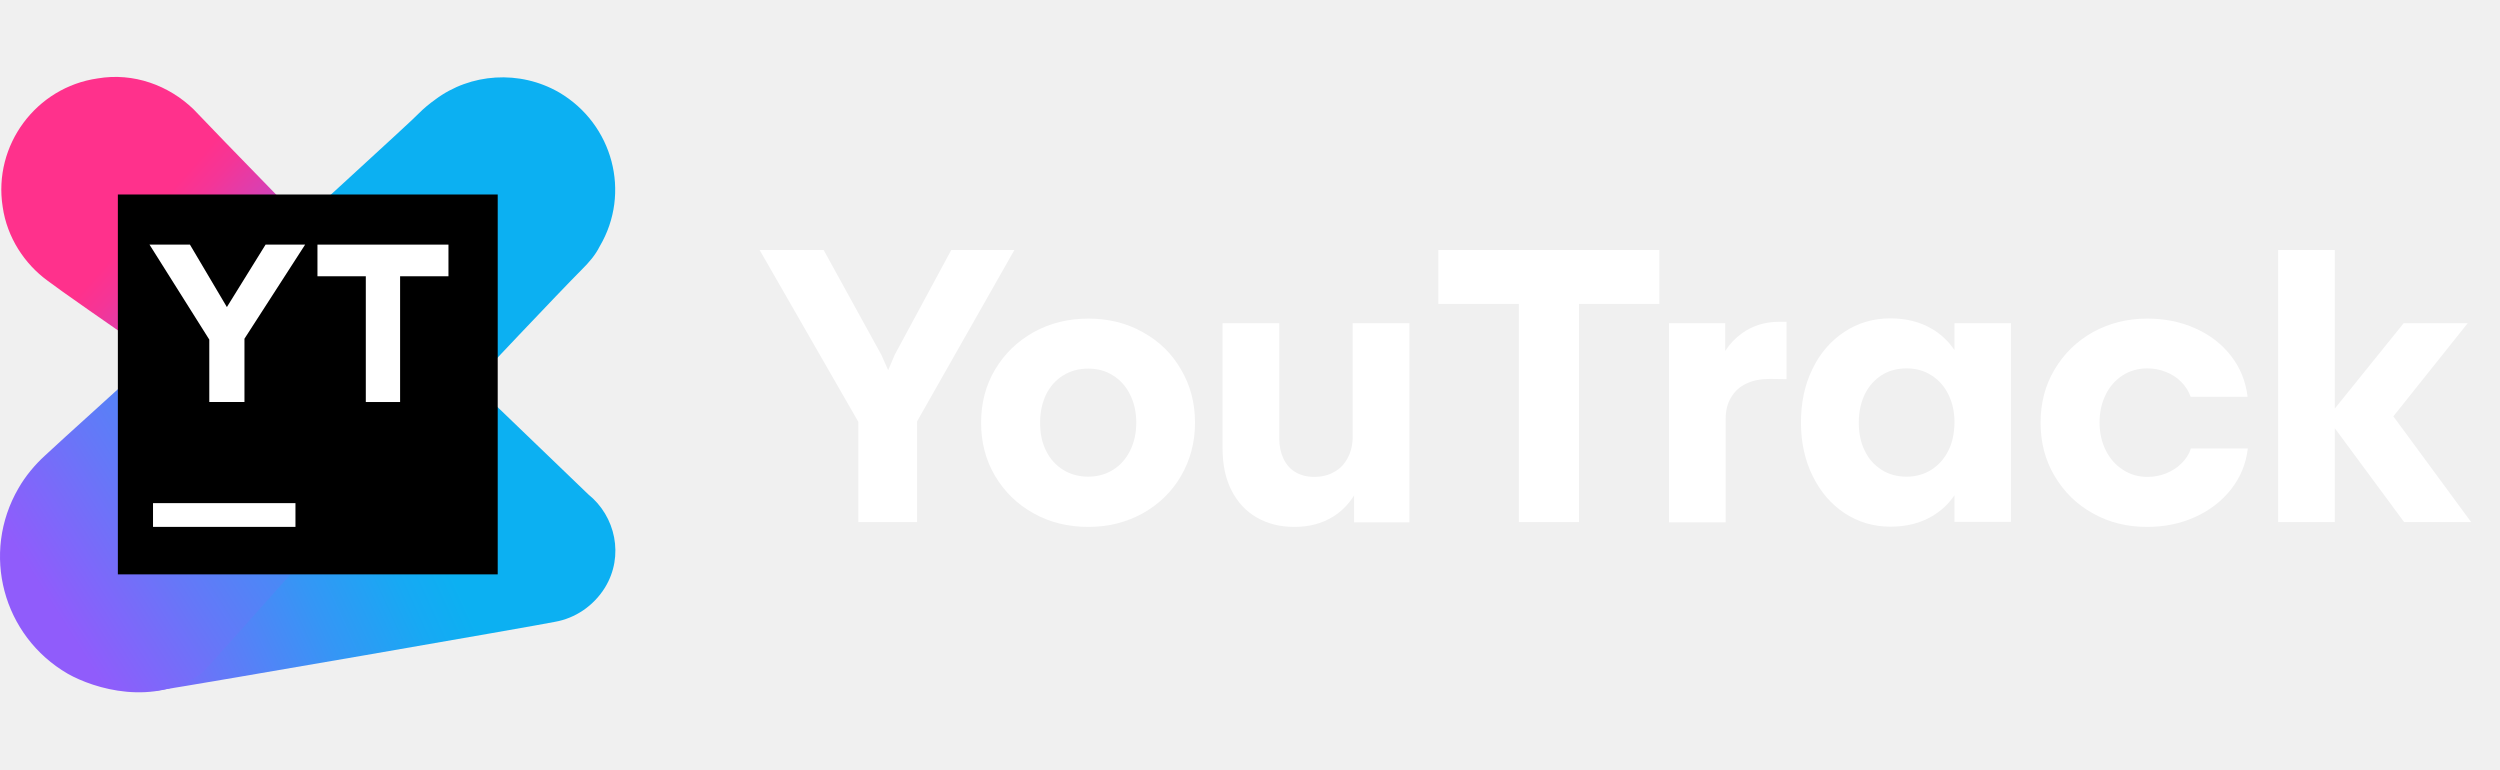
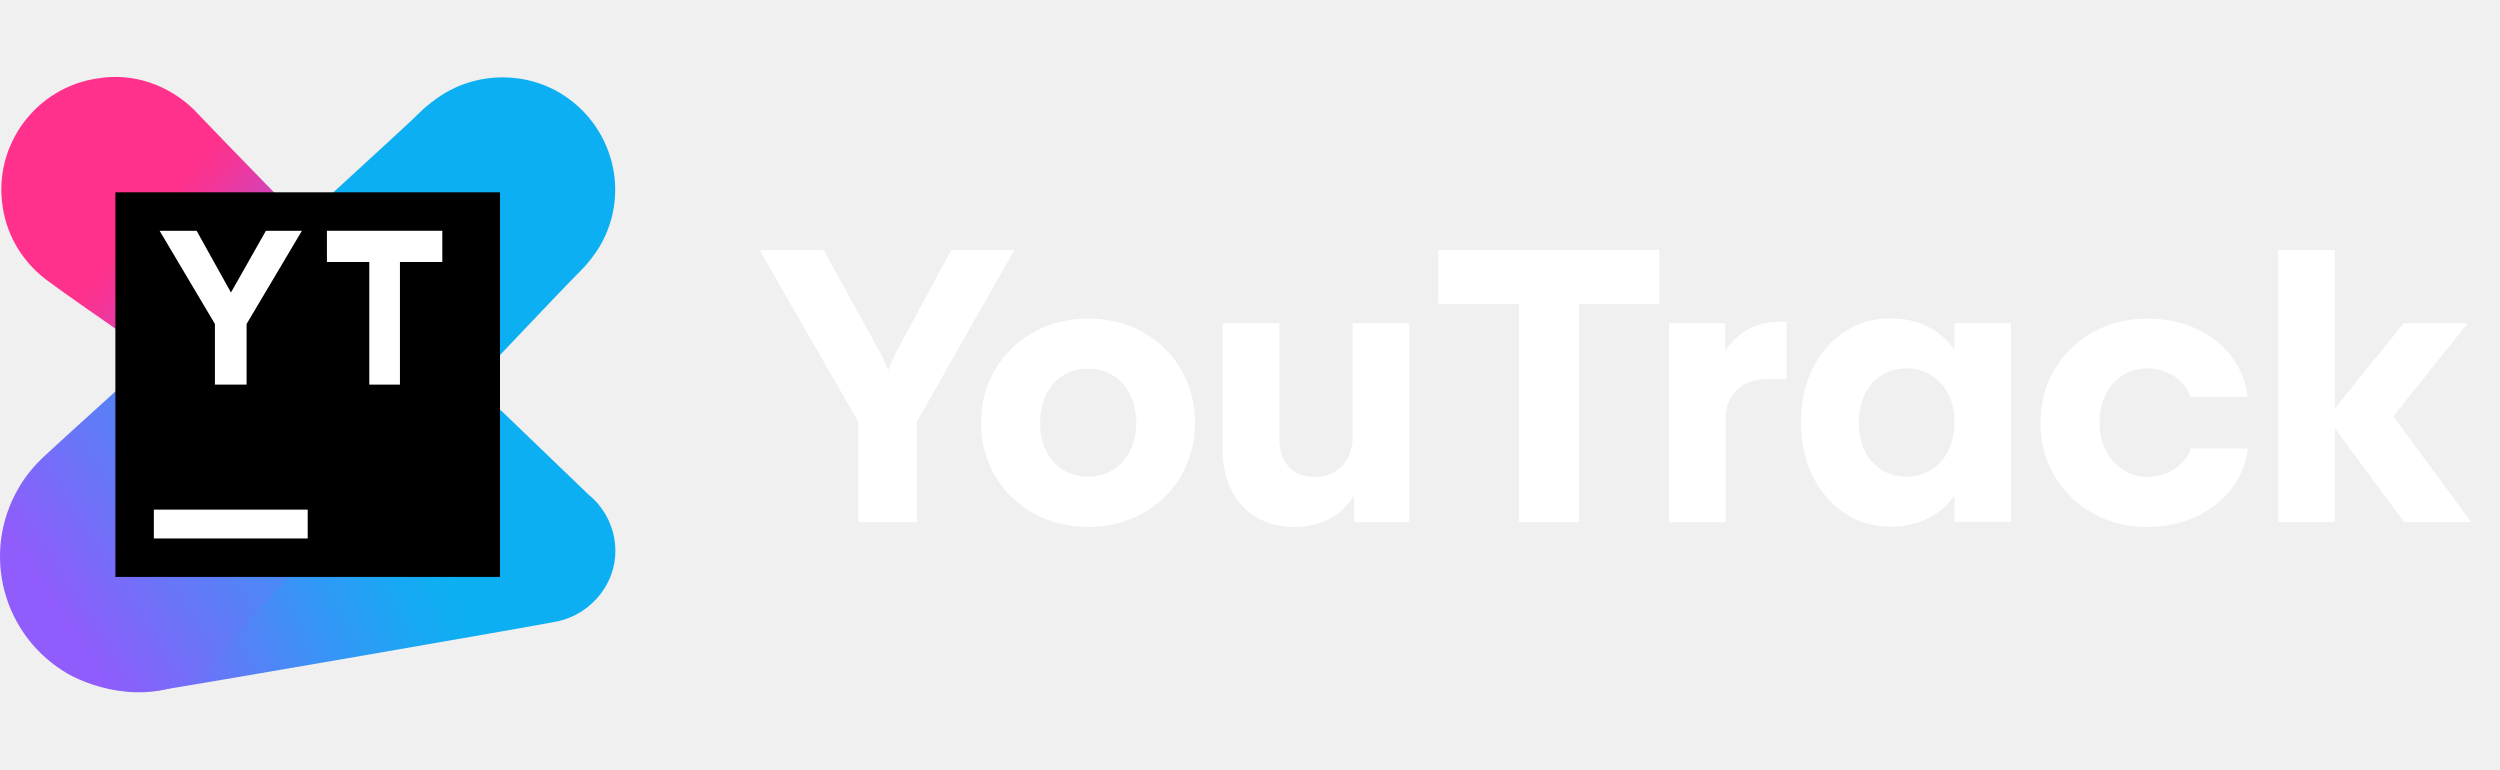
<svg xmlns="http://www.w3.org/2000/svg" width="130" height="40" viewBox="0 0 130 40" fill="none">
-   <path d="M30.59 25.706C30.499 25.615 24.601 19.945 24.601 19.945C24.601 19.945 29.081 15.189 30.27 14.001C30.636 13.635 30.956 13.269 31.184 12.812C32.831 10.023 31.87 6.456 29.081 4.81C27.024 3.621 24.463 3.804 22.634 5.176C22.314 5.404 22.04 5.633 21.766 5.907C21.628 6.09 15.41 11.76 10.015 16.698L20.12 23.1L9.512 35.034C8.872 35.491 8.232 35.765 7.546 35.903C7.683 35.903 8.087 35.948 8.225 35.903C10.328 35.583 27.984 32.519 28.853 32.336C29.904 32.153 30.864 31.513 31.459 30.553C32.465 28.907 32.008 26.849 30.59 25.706Z" fill="url(#paint0_linear_3338_905)" />
-   <path d="M20.988 17.933C20.805 16.698 20.165 15.692 19.251 14.961C18.291 14.229 10.884 6.547 10.061 5.679C8.78 4.444 6.952 3.758 5.077 4.078C1.876 4.536 -0.364 7.553 0.139 10.754C0.367 12.354 1.282 13.726 2.471 14.595C3.66 15.509 12.987 21.911 13.581 22.368C14.541 23.1 15.822 23.511 17.102 23.283C19.617 22.825 21.4 20.448 20.988 17.933Z" fill="url(#paint1_linear_3338_905)" />
-   <path d="M10.518 34.988C10.564 34.988 21.171 23.054 21.171 23.054L10.472 16.287C6.677 19.762 3.157 22.917 2.334 23.694C1.831 24.151 1.328 24.746 0.962 25.386C-1.004 28.77 0.139 33.068 3.522 35.034C4.894 35.811 8.003 36.772 10.518 34.988Z" fill="url(#paint2_linear_3338_905)" />
-   <path d="M25.881 10.114H6.129V29.867H25.881V10.114Z" fill="black" />
-   <path d="M15.364 26.163H7.957V27.398H15.364V26.163Z" fill="white" />
-   <path d="M10.883 17.659L7.774 12.72H9.877L11.798 15.967L13.81 12.72H15.867L12.712 17.613V20.905H10.883V17.659Z" fill="white" />
-   <path d="M19.022 14.366H16.508V12.72H23.32V14.366H20.805V20.905H19.022V14.366Z" fill="white" />
-   <path d="M49.466 13L46.53 18.44L46.184 19.251L45.837 18.464L42.83 13H39.5L44.632 21.935V27.149H47.688V21.912L52.748 13H49.466Z" fill="#ffffff" />
-   <path d="M59.42 17.271C58.572 16.794 57.629 16.567 56.591 16.567C55.541 16.567 54.598 16.806 53.751 17.271C52.903 17.748 52.235 18.392 51.745 19.215C51.256 20.039 51.017 20.957 51.017 21.983C51.017 22.997 51.256 23.928 51.745 24.751C52.235 25.574 52.903 26.23 53.751 26.695C54.598 27.172 55.553 27.399 56.591 27.399C57.629 27.399 58.572 27.161 59.42 26.695C60.267 26.218 60.935 25.574 61.413 24.751C61.89 23.928 62.141 23.009 62.141 21.983C62.141 20.957 61.902 20.039 61.413 19.215C60.935 18.38 60.267 17.736 59.42 17.271ZM58.763 23.439C58.548 23.868 58.25 24.202 57.88 24.429C57.498 24.667 57.069 24.787 56.591 24.787C56.102 24.787 55.66 24.667 55.278 24.429C54.896 24.19 54.598 23.856 54.395 23.439C54.18 23.009 54.085 22.532 54.085 21.983C54.085 21.434 54.192 20.945 54.395 20.516C54.61 20.086 54.896 19.764 55.278 19.526C55.66 19.287 56.09 19.168 56.591 19.168C57.08 19.168 57.51 19.287 57.88 19.526C58.262 19.764 58.548 20.086 58.763 20.516C58.978 20.945 59.086 21.434 59.086 21.983C59.086 22.52 58.978 23.009 58.763 23.439Z" fill="#ffffff" />
-   <path d="M70.34 22.699C70.34 23.104 70.257 23.474 70.09 23.796C69.923 24.118 69.696 24.369 69.385 24.536C69.087 24.715 68.729 24.798 68.335 24.798C67.965 24.798 67.643 24.715 67.38 24.56C67.106 24.405 66.903 24.178 66.748 23.868C66.605 23.57 66.521 23.212 66.521 22.806V16.805H63.573V23.319C63.573 24.166 63.728 24.894 64.039 25.502C64.349 26.111 64.79 26.588 65.351 26.91C65.912 27.232 66.557 27.399 67.309 27.399C68.085 27.399 68.753 27.22 69.326 26.862C69.767 26.588 70.126 26.218 70.412 25.765V27.16H73.288V16.805H70.34V22.699Z" fill="#ffffff" />
-   <path d="M74.792 15.803H78.981V27.149H82.108V15.803H86.286V13H74.792V15.803Z" fill="#ffffff" />
-   <path d="M90.582 17.331C90.248 17.569 89.95 17.879 89.711 18.249V16.806H86.787V27.161H89.735V21.768C89.735 21.339 89.83 20.969 90.021 20.659C90.212 20.337 90.475 20.098 90.821 19.943C91.167 19.776 91.573 19.704 92.05 19.704L92.898 19.716V16.734H92.504C91.776 16.734 91.131 16.937 90.582 17.331Z" fill="#ffffff" />
-   <path d="M101.622 18.189C101.312 17.736 100.93 17.378 100.464 17.104C99.844 16.734 99.116 16.555 98.292 16.555C97.409 16.555 96.609 16.794 95.905 17.259C95.201 17.724 94.64 18.368 94.246 19.192C93.841 20.015 93.65 20.945 93.65 21.971C93.65 22.997 93.852 23.928 94.258 24.751C94.664 25.574 95.213 26.218 95.917 26.683C96.621 27.149 97.421 27.387 98.304 27.387C99.128 27.387 99.856 27.208 100.476 26.838C100.942 26.564 101.324 26.206 101.634 25.753V27.137H104.57V16.806H101.634V18.189H101.622ZM101.312 23.439C101.097 23.868 100.799 24.19 100.429 24.429C100.047 24.667 99.617 24.787 99.14 24.787C98.65 24.787 98.209 24.667 97.839 24.429C97.469 24.19 97.17 23.868 96.968 23.439C96.753 23.009 96.657 22.52 96.657 21.971C96.657 21.422 96.765 20.933 96.968 20.504C97.182 20.074 97.469 19.752 97.839 19.514C98.209 19.275 98.65 19.156 99.14 19.156C99.629 19.156 100.059 19.275 100.429 19.514C100.811 19.752 101.097 20.074 101.312 20.504C101.527 20.933 101.634 21.422 101.634 21.971C101.622 22.532 101.527 23.021 101.312 23.439Z" fill="#ffffff" />
-   <path d="M110.383 19.514C110.764 19.275 111.194 19.156 111.66 19.156C111.994 19.156 112.304 19.215 112.614 19.335C112.925 19.454 113.187 19.621 113.414 19.848C113.641 20.074 113.808 20.337 113.915 20.635H116.875C116.78 19.836 116.493 19.12 116.016 18.512C115.538 17.891 114.918 17.414 114.166 17.08C113.402 16.734 112.567 16.567 111.648 16.567C110.621 16.567 109.678 16.806 108.831 17.271C107.984 17.748 107.327 18.392 106.838 19.215C106.348 20.039 106.11 20.957 106.11 21.983C106.11 22.997 106.348 23.928 106.838 24.751C107.327 25.574 107.984 26.23 108.831 26.695C109.678 27.172 110.609 27.399 111.648 27.399C112.555 27.399 113.378 27.232 114.142 26.886C114.906 26.54 115.527 26.063 116.016 25.443C116.505 24.822 116.792 24.119 116.887 23.319H113.927C113.832 23.617 113.665 23.88 113.426 24.107C113.199 24.333 112.925 24.5 112.626 24.62C112.316 24.739 112.006 24.799 111.672 24.799C111.194 24.799 110.776 24.679 110.394 24.429C110.013 24.19 109.714 23.844 109.499 23.415C109.284 22.985 109.177 22.496 109.177 21.971C109.177 21.434 109.284 20.945 109.499 20.516C109.702 20.098 110.001 19.764 110.383 19.514Z" fill="#ffffff" />
-   <path d="M124.454 21.649L128.321 16.806H124.991L121.411 21.243V13H118.463V27.149H121.411V22.269L125.015 27.149H128.5L124.454 21.649Z" fill="#ffffff" />
+   <path d="M49.466 13L46.53 18.44L46.184 19.251L45.837 18.464L42.83 13H39.5L44.632 21.935V27.149H47.688V21.912L52.748 13H49.466Z" fill="white" />
+   <path d="M59.42 17.271C58.572 16.794 57.629 16.567 56.591 16.567C55.541 16.567 54.598 16.806 53.751 17.271C52.903 17.748 52.235 18.392 51.745 19.215C51.256 20.039 51.017 20.957 51.017 21.983C51.017 22.997 51.256 23.928 51.745 24.751C52.235 25.574 52.903 26.23 53.751 26.695C54.598 27.172 55.553 27.399 56.591 27.399C57.629 27.399 58.572 27.161 59.42 26.695C60.267 26.218 60.935 25.574 61.413 24.751C61.89 23.928 62.141 23.009 62.141 21.983C62.141 20.957 61.902 20.039 61.413 19.215C60.935 18.38 60.267 17.736 59.42 17.271ZM58.763 23.439C58.548 23.868 58.25 24.202 57.88 24.429C57.498 24.667 57.069 24.787 56.591 24.787C56.102 24.787 55.66 24.667 55.278 24.429C54.896 24.19 54.598 23.856 54.395 23.439C54.18 23.009 54.085 22.532 54.085 21.983C54.085 21.434 54.192 20.945 54.395 20.516C54.61 20.086 54.896 19.764 55.278 19.526C55.66 19.287 56.09 19.168 56.591 19.168C57.08 19.168 57.51 19.287 57.88 19.526C58.262 19.764 58.548 20.086 58.763 20.516C58.978 20.945 59.086 21.434 59.086 21.983C59.086 22.52 58.978 23.009 58.763 23.439Z" fill="white" />
+   <path d="M70.34 22.699C70.34 23.104 70.257 23.474 70.09 23.796C69.923 24.118 69.696 24.369 69.385 24.536C69.087 24.715 68.729 24.798 68.335 24.798C67.965 24.798 67.643 24.715 67.38 24.56C67.106 24.405 66.903 24.178 66.748 23.868C66.605 23.57 66.521 23.212 66.521 22.806V16.805H63.573V23.319C63.573 24.166 63.728 24.894 64.039 25.502C64.349 26.111 64.79 26.588 65.351 26.91C65.912 27.232 66.557 27.399 67.309 27.399C68.085 27.399 68.753 27.22 69.326 26.862C69.767 26.588 70.126 26.218 70.412 25.765V27.16H73.288V16.805H70.34V22.699Z" fill="white" />
+   <path d="M74.792 15.803H78.981V27.149H82.108V15.803H86.286V13H74.792V15.803Z" fill="white" />
+   <path d="M90.582 17.331C90.248 17.569 89.95 17.879 89.711 18.249V16.806H86.787V27.161H89.735V21.768C89.735 21.339 89.83 20.969 90.021 20.659C90.212 20.337 90.475 20.098 90.821 19.943C91.167 19.776 91.573 19.704 92.05 19.704L92.898 19.716V16.734H92.504C91.776 16.734 91.131 16.937 90.582 17.331Z" fill="white" />
+   <path d="M101.622 18.189C101.312 17.736 100.93 17.378 100.464 17.104C99.844 16.734 99.116 16.555 98.292 16.555C97.409 16.555 96.609 16.794 95.905 17.259C95.201 17.724 94.64 18.368 94.246 19.192C93.841 20.015 93.65 20.945 93.65 21.971C93.65 22.997 93.852 23.928 94.258 24.751C94.664 25.574 95.213 26.218 95.917 26.683C96.621 27.149 97.421 27.387 98.304 27.387C99.128 27.387 99.856 27.208 100.476 26.838C100.942 26.564 101.324 26.206 101.634 25.753V27.137H104.57V16.806H101.634V18.189H101.622ZM101.312 23.439C101.097 23.868 100.799 24.19 100.429 24.429C100.047 24.667 99.617 24.787 99.14 24.787C98.65 24.787 98.209 24.667 97.839 24.429C97.469 24.19 97.17 23.868 96.968 23.439C96.753 23.009 96.657 22.52 96.657 21.971C96.657 21.422 96.765 20.933 96.968 20.504C97.182 20.074 97.469 19.752 97.839 19.514C98.209 19.275 98.65 19.156 99.14 19.156C99.629 19.156 100.059 19.275 100.429 19.514C100.811 19.752 101.097 20.074 101.312 20.504C101.527 20.933 101.634 21.422 101.634 21.971C101.622 22.532 101.527 23.021 101.312 23.439Z" fill="white" />
+   <path d="M110.383 19.514C110.764 19.275 111.194 19.156 111.66 19.156C111.994 19.156 112.304 19.215 112.614 19.335C112.925 19.454 113.187 19.621 113.414 19.848C113.641 20.074 113.808 20.337 113.915 20.635H116.875C116.78 19.836 116.493 19.12 116.016 18.512C115.538 17.891 114.918 17.414 114.166 17.08C113.402 16.734 112.567 16.567 111.648 16.567C110.621 16.567 109.678 16.806 108.831 17.271C107.984 17.748 107.327 18.392 106.838 19.215C106.348 20.039 106.11 20.957 106.11 21.983C106.11 22.997 106.348 23.928 106.838 24.751C107.327 25.574 107.984 26.23 108.831 26.695C109.678 27.172 110.609 27.399 111.648 27.399C112.555 27.399 113.378 27.232 114.142 26.886C114.906 26.54 115.527 26.063 116.016 25.443C116.505 24.822 116.792 24.119 116.887 23.319H113.927C113.832 23.617 113.665 23.88 113.426 24.107C113.199 24.333 112.925 24.5 112.626 24.62C112.316 24.739 112.006 24.799 111.672 24.799C111.194 24.799 110.776 24.679 110.394 24.429C110.013 24.19 109.714 23.844 109.499 23.415C109.284 22.985 109.177 22.496 109.177 21.971C109.177 21.434 109.284 20.945 109.499 20.516C109.702 20.098 110.001 19.764 110.383 19.514Z" fill="white" />
+   <path d="M124.454 21.649L128.321 16.806H124.991L121.411 21.243V13H118.463V27.149H121.411V22.269L125.015 27.149H128.5L124.454 21.649Z" fill="white" />
+   <g clip-path="url(#clip0_3410_1032)">
+     <path d="M30.59 25.706C30.499 25.614 24.6 19.945 24.6 19.945C24.6 19.945 29.081 15.189 30.27 14C30.51 13.76 30.915 13.269 31.184 12.812C32.831 10.022 31.87 6.456 29.081 4.81C27.024 3.621 24.463 3.804 22.634 5.176C22.314 5.404 22.04 5.633 21.766 5.907C21.628 6.09 15.41 11.76 10.015 16.698L20.12 23.1L9.512 35.034C8.872 35.491 8.232 35.765 7.546 35.903C7.683 35.903 8.095 35.948 8.232 35.902C10.335 35.582 27.984 32.519 28.853 32.336C29.904 32.153 30.864 31.513 31.459 30.553C32.465 28.907 32.008 26.849 30.59 25.706Z" fill="url(#paint0_linear_3410_1032)" />
+     <path d="M20.988 17.933C20.805 16.698 20.166 15.692 19.251 14.961C18.291 14.229 10.884 6.547 10.061 5.679C8.781 4.444 6.952 3.758 5.077 4.078C1.876 4.536 -0.364 7.553 0.139 10.754C0.368 12.354 1.282 13.726 2.471 14.595C3.66 15.509 12.987 21.911 13.581 22.368C14.542 23.1 15.822 23.511 17.102 23.283C19.617 22.825 21.4 20.448 20.988 17.933Z" fill="url(#paint1_linear_3410_1032)" />
+     <path d="M10.518 34.989C10.564 34.989 21.171 23.054 21.171 23.054L10.472 16.287C6.677 19.762 3.157 22.917 2.334 23.695C1.831 24.152 1.328 24.746 0.962 25.386C-1.004 28.77 0.139 33.068 3.522 35.034C4.894 35.812 8.003 36.772 10.518 34.989Z" fill="url(#paint2_linear_3410_1032)" />
+     <path d="M26 10H6V30H26V10Z" fill="black" />
+     <path d="M16 26.5H8V28H16V26.5Z" fill="white" />
+     <path d="M11.176 20H12.823V16.846L15.7 12H13.828L12.01 15.211L10.224 12H8.3L11.176 16.846V20Z" fill="white" />
+     <path d="M17 12V13.623H19.203V20H20.797V13.623H23V12H17Z" fill="white" />
+   </g>
  <defs>
-     <linearGradient id="paint0_linear_3338_905" x1="3.24" y1="29.022" x2="29.313" y2="17.138" gradientUnits="userSpaceOnUse">
+     <linearGradient id="paint0_linear_3410_1032" x1="3.24" y1="29.022" x2="29.313" y2="17.138" gradientUnits="userSpaceOnUse">
      <stop stop-color="#905CFB" />
      <stop offset="0.165" stop-color="#6677F8" />
      <stop offset="0.378" stop-color="#3596F5" />
      <stop offset="0.54" stop-color="#17A9F3" />
      <stop offset="0.632" stop-color="#0CB0F2" />
    </linearGradient>
-     <linearGradient id="paint1_linear_3338_905" x1="13.86" y1="16.85" x2="0.489" y2="5.04" gradientUnits="userSpaceOnUse">
+     <linearGradient id="paint1_linear_3410_1032" x1="13.86" y1="16.85" x2="0.49" y2="5.04" gradientUnits="userSpaceOnUse">
      <stop stop-color="#905CFB" />
      <stop offset="0.072" stop-color="#A554E6" />
      <stop offset="0.252" stop-color="#D641B5" />
      <stop offset="0.39" stop-color="#F43597" />
      <stop offset="0.468" stop-color="#FF318C" />
    </linearGradient>
-     <linearGradient id="paint2_linear_3338_905" x1="2.28" y1="30.821" x2="33.847" y2="10.931" gradientUnits="userSpaceOnUse">
+     <linearGradient id="paint2_linear_3410_1032" x1="2.28" y1="30.821" x2="33.847" y2="10.931" gradientUnits="userSpaceOnUse">
      <stop stop-color="#905CFB" />
      <stop offset="0.165" stop-color="#6677F8" />
      <stop offset="0.378" stop-color="#3596F5" />
      <stop offset="0.54" stop-color="#17A9F3" />
      <stop offset="0.632" stop-color="#0CB0F2" />
    </linearGradient>
+     <clipPath id="clip0_3410_1032">
+       <rect width="32" height="32" fill="white" transform="translate(0 4)" />
+     </clipPath>
  </defs>
</svg>
